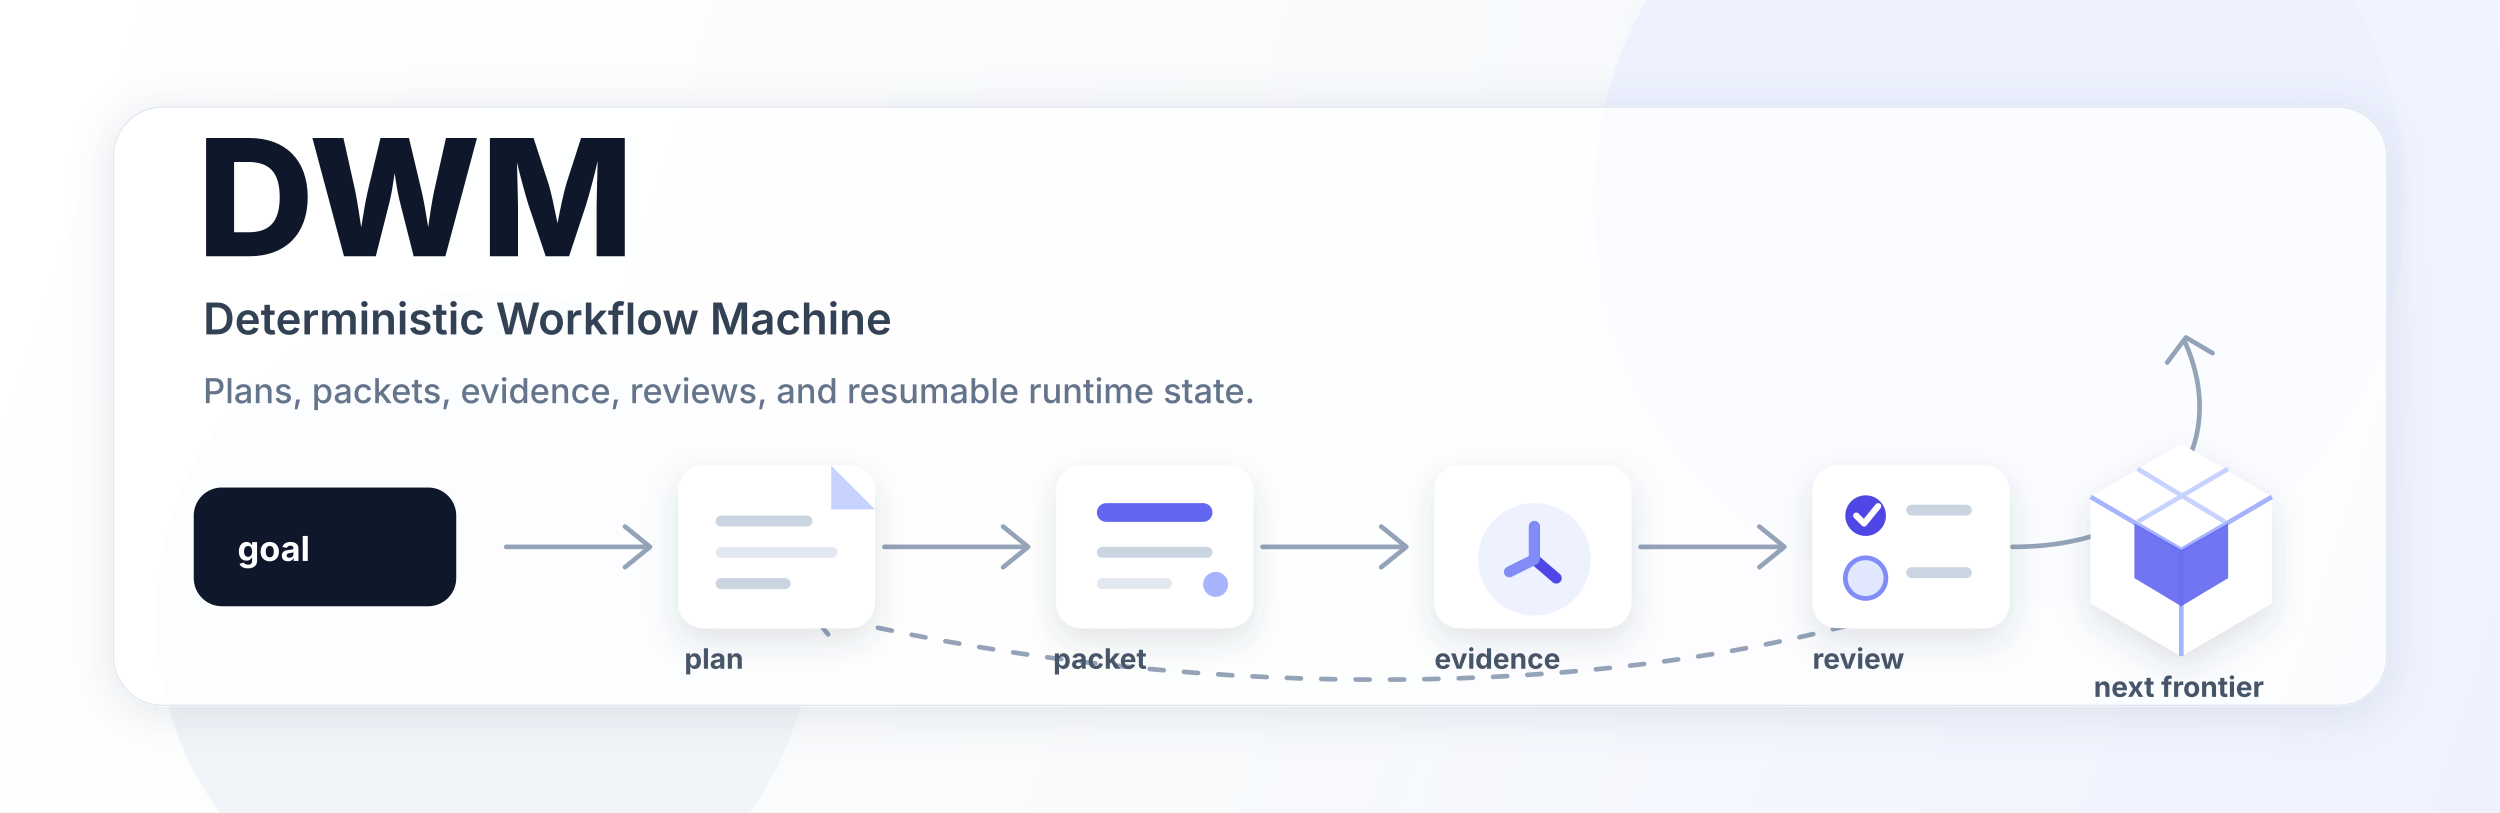
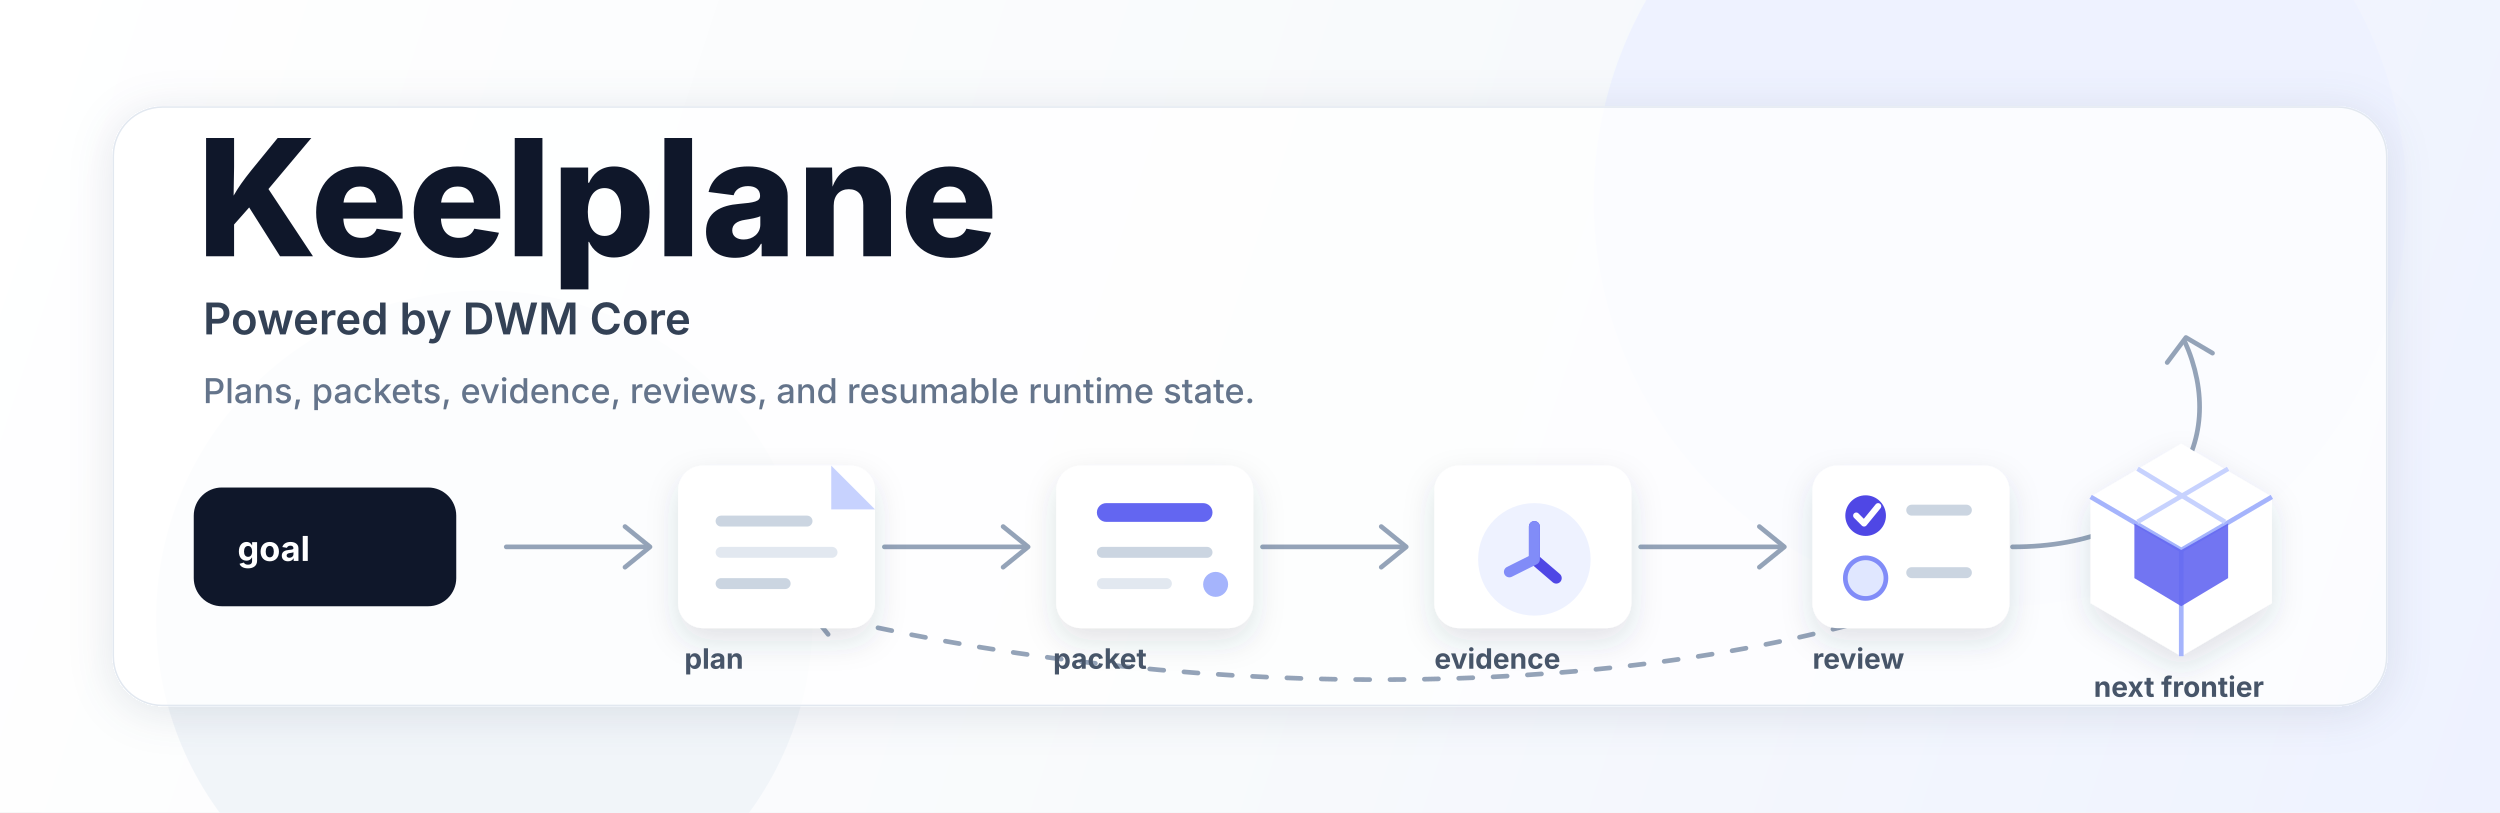
<svg xmlns="http://www.w3.org/2000/svg" width="1600" height="520" viewBox="0 0 1600 520" fill="none" role="img" aria-labelledby="title desc">
  <rect width="1600" height="520" rx="28" fill="#F8FAFC" />
  <path d="M0 0H1600V520H0V0Z" fill="url(#bg)" />
  <circle cx="1280" cy="128" r="260" fill="#EEF2FF" />
  <circle cx="310" cy="396" r="210" fill="#F1F5F9" />
  <g filter="url(#shadow)">
    <rect x="72" y="68" width="1456" height="384" rx="32" fill="white" fill-opacity="0.78" />
    <rect x="72.5" y="68.5" width="1455" height="383" rx="31.5" stroke="#E2E8F0" />
  </g>
-   <text x="126" y="164" fill="#0F172A" font-family="Inter, ui-sans-serif, system-ui, -apple-system, BlinkMacSystemFont, Segoe UI, sans-serif" font-size="104" font-weight="800" letter-spacing="0">DWM</text>
-   <text x="130" y="214" fill="#334155" font-family="Inter, ui-sans-serif, system-ui, -apple-system, BlinkMacSystemFont, Segoe UI, sans-serif" font-size="28" font-weight="600" letter-spacing="0">Deterministic Workflow Machine</text>
+   <text x="126" y="164" fill="#0F172A" font-family="Inter, ui-sans-serif, system-ui, -apple-system, BlinkMacSystemFont, Segoe UI, sans-serif" font-size="104" font-weight="800" letter-spacing="0">Keelplane</text>
+   <text x="130" y="214" fill="#334155" font-family="Inter, ui-sans-serif, system-ui, -apple-system, BlinkMacSystemFont, Segoe UI, sans-serif" font-size="28" font-weight="600" letter-spacing="0">Powered by DWM Core</text>
  <text x="130" y="258" fill="#64748B" font-family="Inter, ui-sans-serif, system-ui, -apple-system, BlinkMacSystemFont, Segoe UI, sans-serif" font-size="22" font-weight="500" letter-spacing="0">Plans, packets, evidence, reviews, and resumable runtime state.</text>
  <g transform="translate(124 312)">
    <rect x="0" y="0" width="168" height="76" rx="18" fill="#0F172A" />
    <text x="28" y="47" fill="#FFFFFF" font-family="Inter, ui-sans-serif, system-ui, -apple-system, BlinkMacSystemFont, Segoe UI, sans-serif" font-size="22" font-weight="700" letter-spacing="0">goal</text>
  </g>
  <g stroke="#94A3B8" stroke-width="3" stroke-linecap="round" stroke-linejoin="round">
    <path d="M324 350H414" />
    <path d="M400 337L416 350L400 363" />
    <path d="M566 350H656" />
    <path d="M642 337L658 350L642 363" />
    <path d="M808 350H898" />
    <path d="M884 337L900 350L884 363" />
    <path d="M1050 350H1140" />
    <path d="M1126 337L1142 350L1126 363" />
    <path d="M1288 350C1388 350 1428 284 1398 218" />
    <path d="M1387 232L1399 216L1416 226" />
    <path d="M1224 388C1030 452 742 448 520 392" stroke-dasharray="9 13" />
    <path d="M536 386L518 391L530 406" />
  </g>
  <g filter="url(#cardShadow)">
    <rect x="434" y="298" width="126" height="104" rx="16" fill="#FFFFFF" />
    <path d="M532 298L560 326H532V298Z" fill="#C7D2FE" />
    <rect x="458" y="330" width="62" height="7" rx="3.5" fill="#CBD5E1" />
    <rect x="458" y="350" width="78" height="7" rx="3.5" fill="#E2E8F0" />
    <rect x="458" y="370" width="48" height="7" rx="3.5" fill="#CBD5E1" />
  </g>
  <text x="438" y="428" fill="#475569" font-family="Inter, ui-sans-serif, system-ui, -apple-system, BlinkMacSystemFont, Segoe UI, sans-serif" font-size="18" font-weight="700" letter-spacing="0">plan</text>
  <g filter="url(#cardShadow)">
    <rect x="676" y="298" width="126" height="104" rx="16" fill="#FFFFFF" />
    <rect x="702" y="322" width="74" height="12" rx="6" fill="#6366F1" />
    <rect x="702" y="350" width="74" height="7" rx="3.5" fill="#CBD5E1" />
    <rect x="702" y="370" width="48" height="7" rx="3.5" fill="#E2E8F0" />
    <circle cx="778" cy="374" r="8" fill="#A5B4FC" />
  </g>
  <text x="674" y="428" fill="#475569" font-family="Inter, ui-sans-serif, system-ui, -apple-system, BlinkMacSystemFont, Segoe UI, sans-serif" font-size="18" font-weight="700" letter-spacing="0">packet</text>
  <g filter="url(#cardShadow)">
    <rect x="918" y="298" width="126" height="104" rx="16" fill="#FFFFFF" />
    <path d="M982 322C1002 322 1018 338 1018 358C1018 378 1002 394 982 394C962 394 946 378 946 358C946 338 962 322 982 322Z" fill="#EEF2FF" />
    <path d="M982 337V358L996 370" stroke="#4F46E5" stroke-width="7" stroke-linecap="round" stroke-linejoin="round" />
    <path d="M982 337V358L966 366" stroke="#818CF8" stroke-width="7" stroke-linecap="round" stroke-linejoin="round" />
  </g>
  <text x="918" y="428" fill="#475569" font-family="Inter, ui-sans-serif, system-ui, -apple-system, BlinkMacSystemFont, Segoe UI, sans-serif" font-size="18" font-weight="700" letter-spacing="0">evidence</text>
  <g filter="url(#cardShadow)">
    <rect x="1160" y="298" width="126" height="104" rx="16" fill="#FFFFFF" />
    <circle cx="1194" cy="330" r="13" fill="#4F46E5" />
    <path d="M1188 330L1193 335L1202 324" stroke="#FFFFFF" stroke-width="4" stroke-linecap="round" stroke-linejoin="round" />
    <rect x="1220" y="323" width="42" height="7" rx="3.5" fill="#CBD5E1" />
    <circle cx="1194" cy="370" r="13" fill="#E0E7FF" stroke="#818CF8" stroke-width="3" />
    <rect x="1220" y="363" width="42" height="7" rx="3.5" fill="#CBD5E1" />
  </g>
  <text x="1160" y="428" fill="#475569" font-family="Inter, ui-sans-serif, system-ui, -apple-system, BlinkMacSystemFont, Segoe UI, sans-serif" font-size="18" font-weight="700" letter-spacing="0">review</text>
  <g filter="url(#cardShadow)">
    <path d="M1396 284L1454 318V386L1396 420L1338 386V318L1396 284Z" fill="#FFFFFF" />
    <path d="M1338 318L1396 352L1454 318" stroke="#A5B4FC" stroke-width="3" />
    <path d="M1396 352V420" stroke="#A5B4FC" stroke-width="3" />
    <path d="M1368 334L1426 300" stroke="#C7D2FE" stroke-width="3" />
    <path d="M1424 334L1368 300" stroke="#C7D2FE" stroke-width="3" />
    <path d="M1396 352L1426 335V370L1396 388L1366 370V335L1396 352Z" fill="#6366F1" fill-opacity="0.9" />
  </g>
  <text x="1340" y="446" fill="#475569" font-family="Inter, ui-sans-serif, system-ui, -apple-system, BlinkMacSystemFont, Segoe UI, sans-serif" font-size="18" font-weight="700" letter-spacing="0">next frontier</text>
  <defs>
    <linearGradient id="bg" x1="0" y1="0" x2="1600" y2="520" gradientUnits="userSpaceOnUse">
      <stop stop-color="#FFFFFF" />
      <stop offset="0.52" stop-color="#F8FAFC" />
      <stop offset="1" stop-color="#EEF2FF" />
    </linearGradient>
    <filter id="shadow" x="44" y="44" width="1512" height="440" filterUnits="userSpaceOnUse" color-interpolation-filters="sRGB">
      <feFlood flood-opacity="0" result="BackgroundImageFix" />
      <feColorMatrix in="SourceAlpha" type="matrix" values="0 0 0 0 0 0 0 0 0 0 0 0 0 0 0 0 0 0 127 0" result="hardAlpha" />
      <feOffset dy="4" />
      <feGaussianBlur stdDeviation="14" />
      <feComposite in2="hardAlpha" operator="out" />
      <feColorMatrix type="matrix" values="0 0 0 0 0.15 0 0 0 0 0.23 0 0 0 0 0.36 0 0 0 0.12 0" />
      <feBlend mode="normal" in2="BackgroundImageFix" result="effect1_dropShadow" />
      <feBlend mode="normal" in="SourceGraphic" in2="effect1_dropShadow" result="shape" />
    </filter>
    <filter id="cardShadow" x="-20%" y="-20%" width="140%" height="150%" filterUnits="objectBoundingBox" color-interpolation-filters="sRGB">
      <feDropShadow dx="0" dy="8" stdDeviation="10" flood-color="#334155" flood-opacity="0.14" />
    </filter>
  </defs>
</svg>
